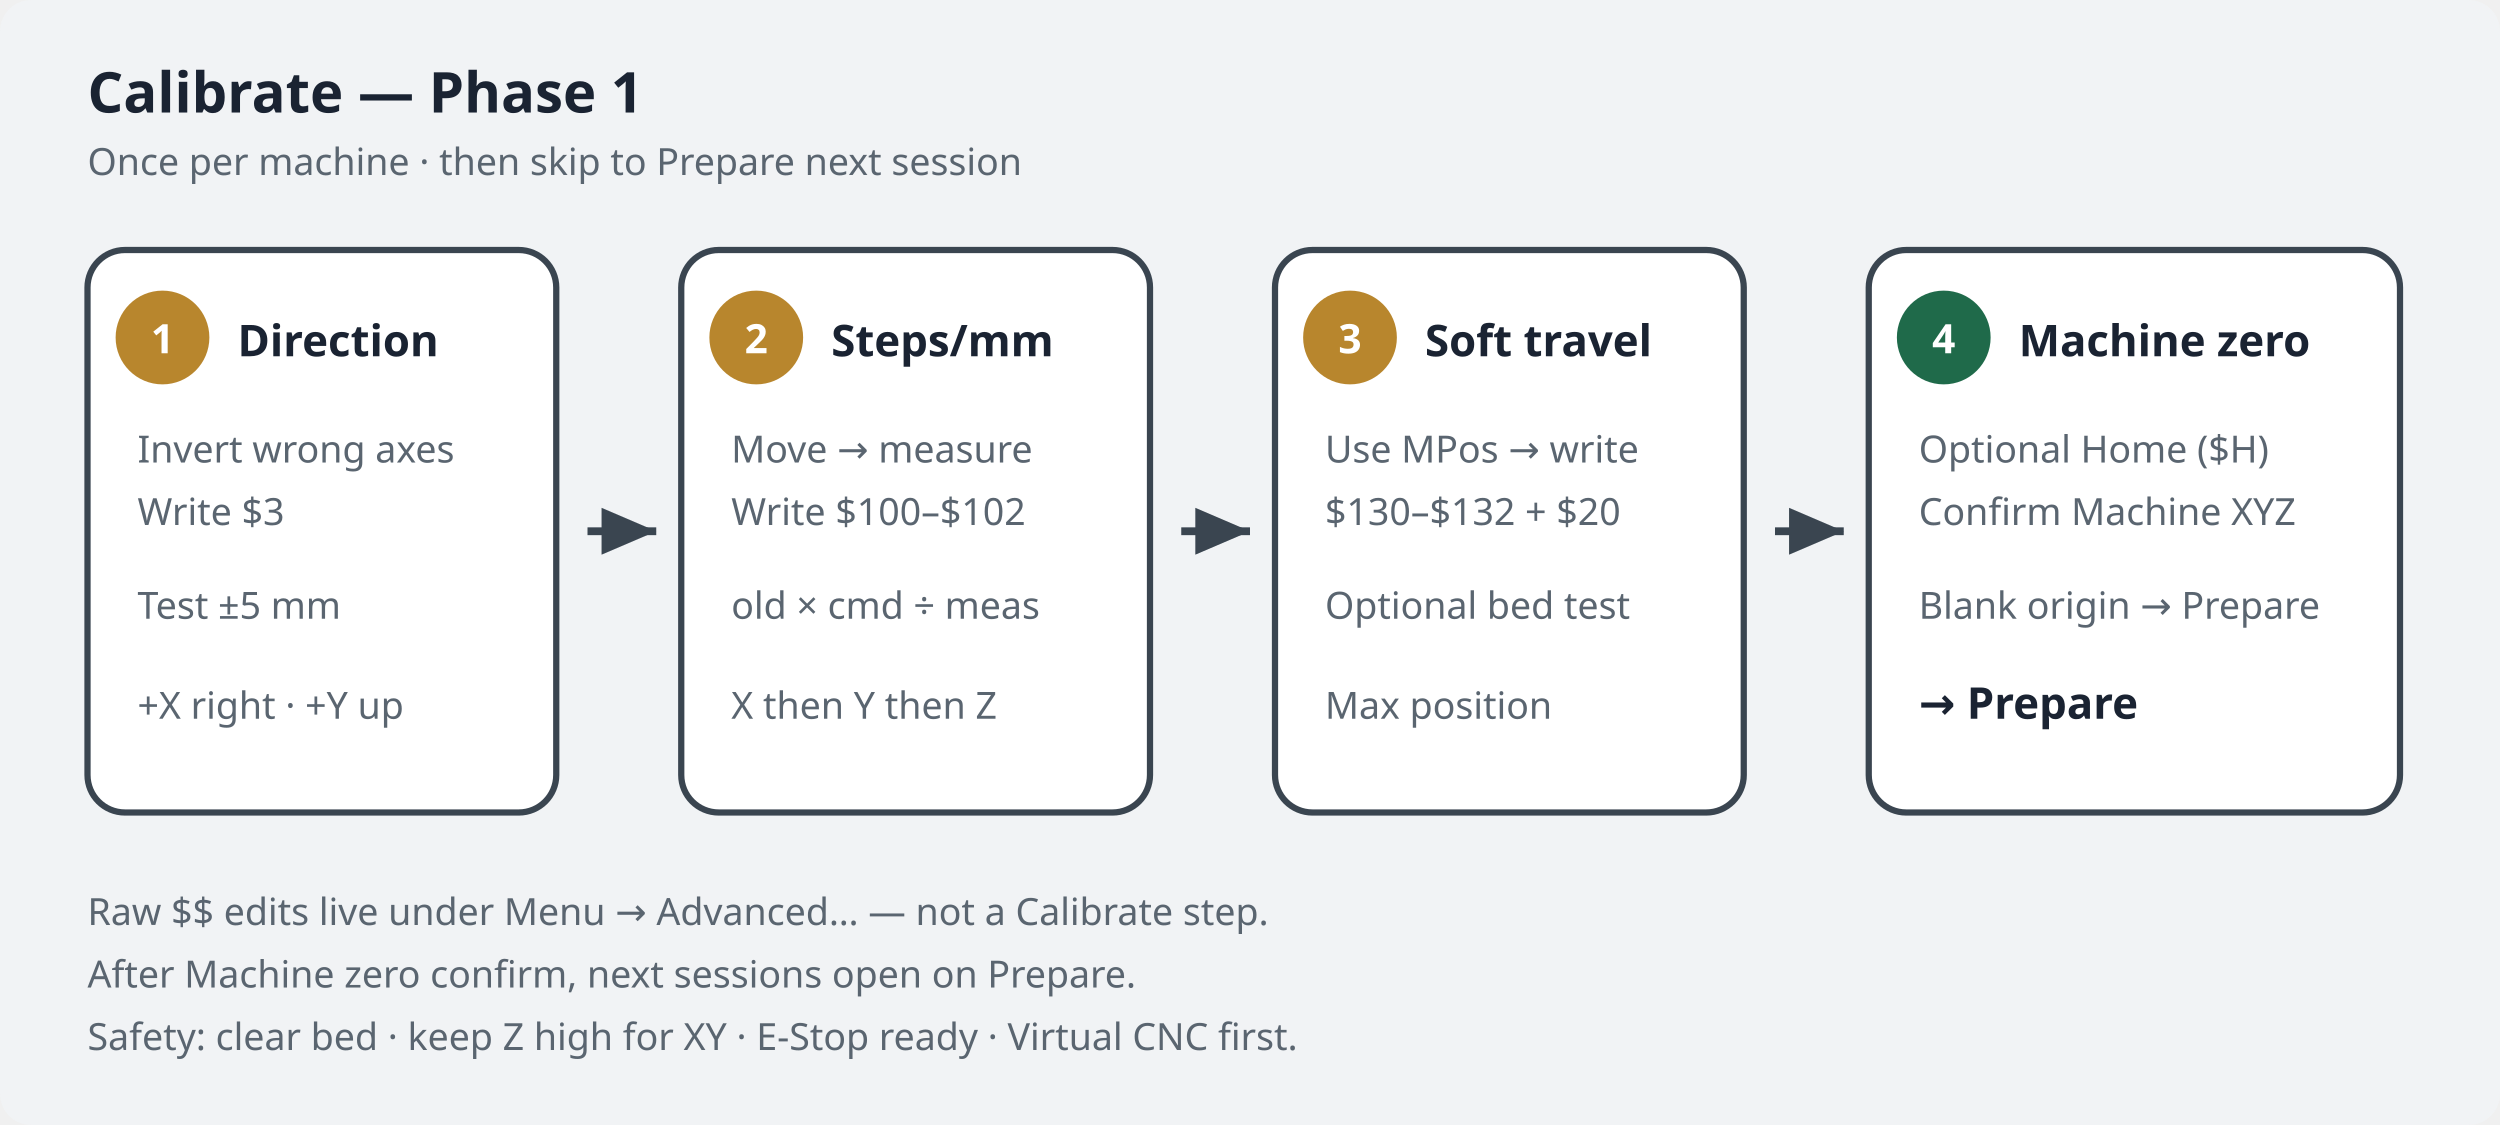
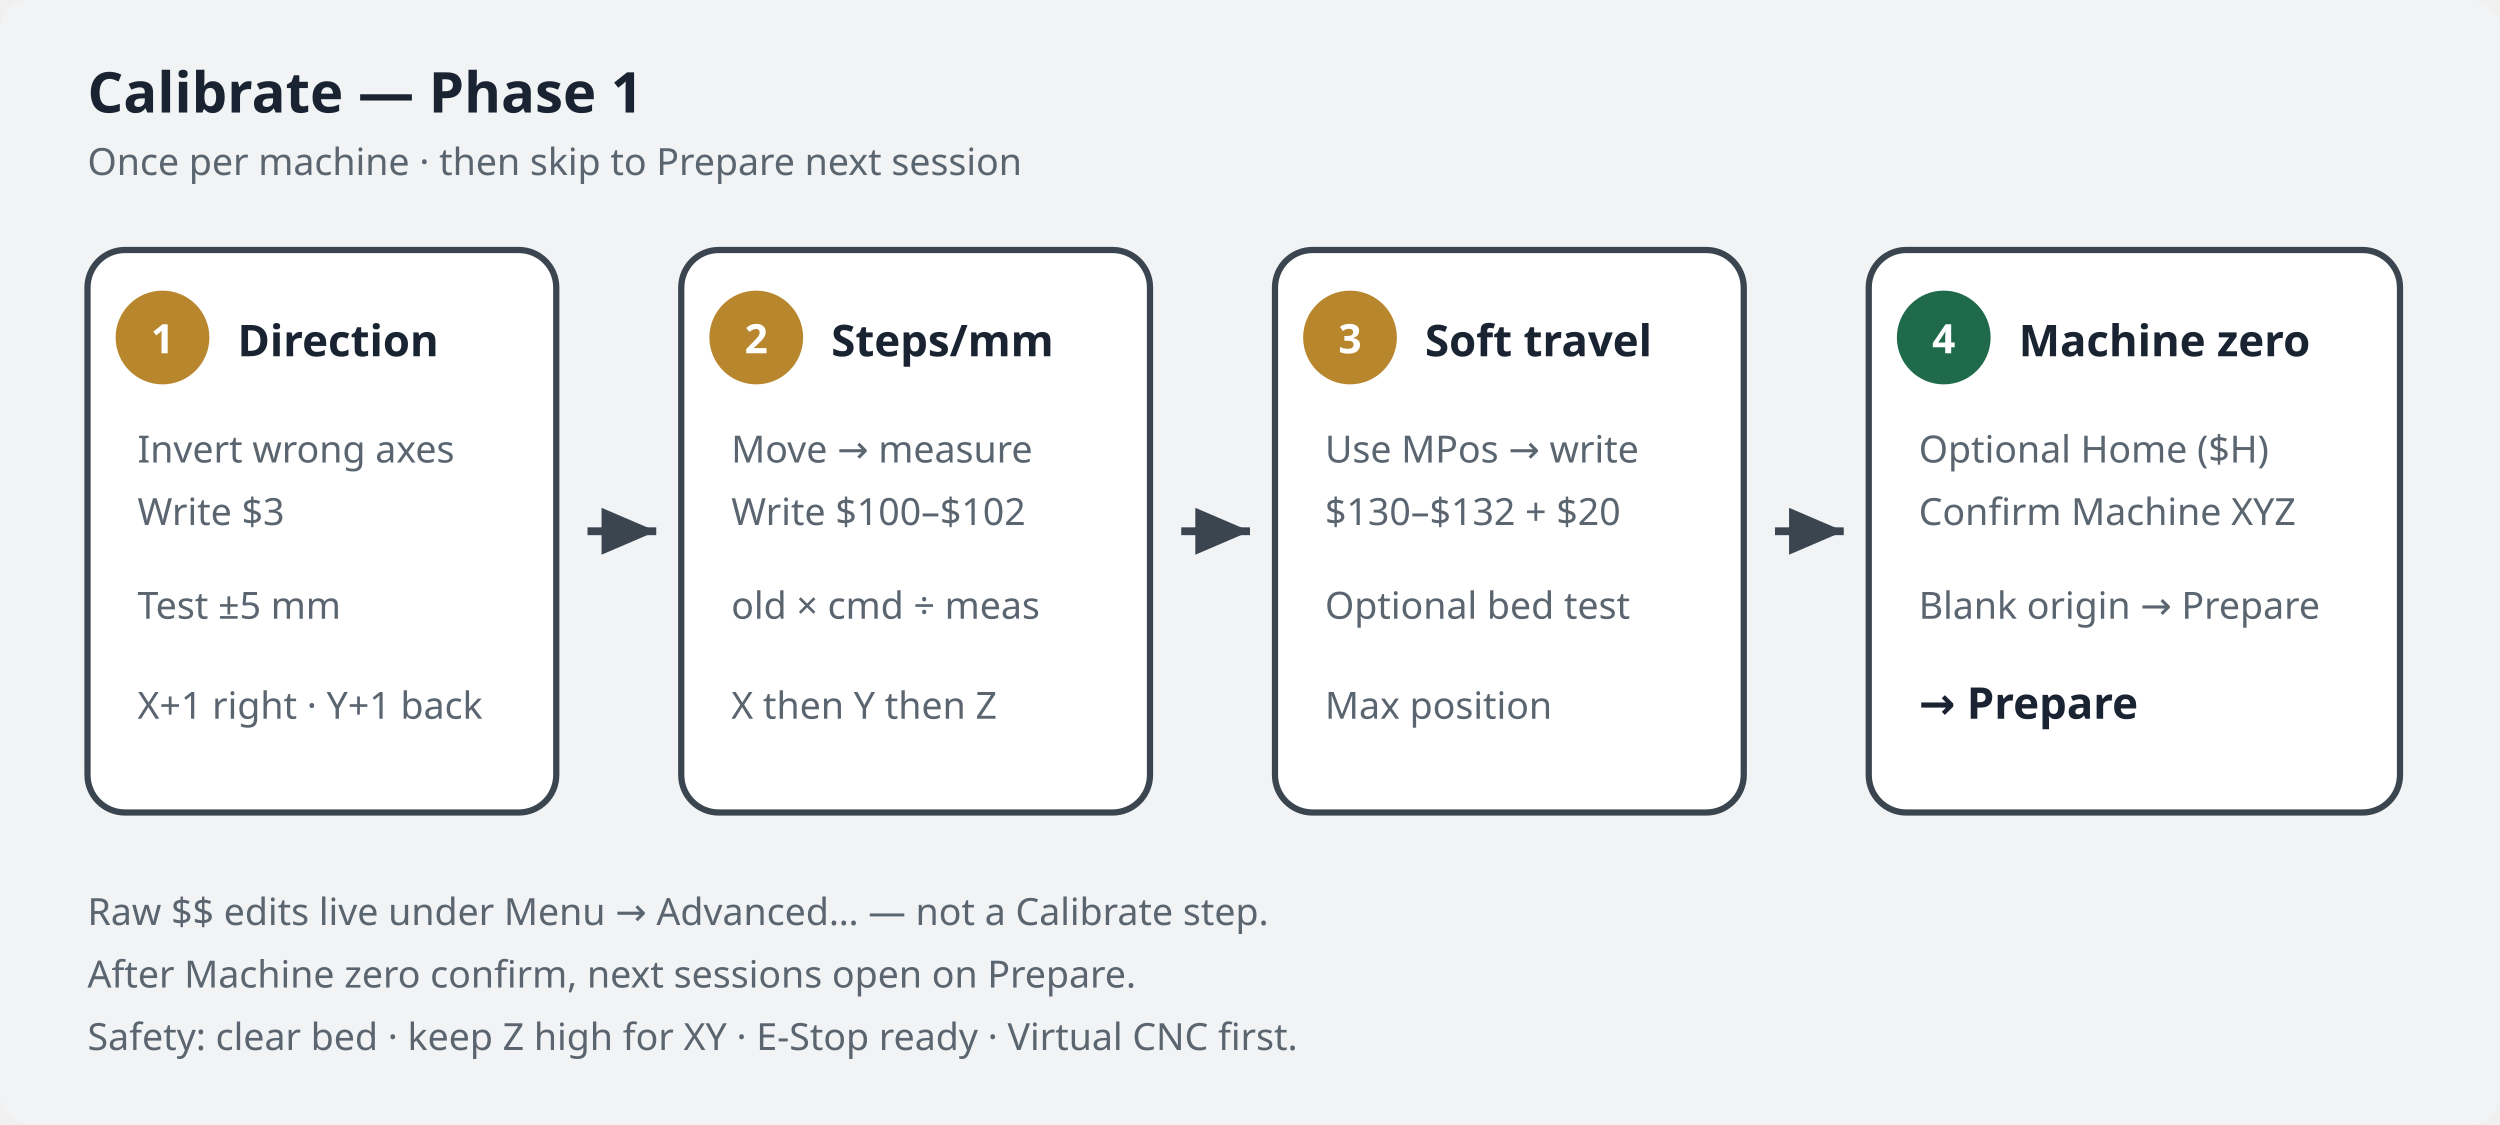
<svg xmlns="http://www.w3.org/2000/svg" viewBox="0 0 800 360" role="img" aria-labelledby="t d">
  <defs>
    <style>
      /* SharpCNC diagram type: UI stack on all text; avoid SVG Times default on .tiny/etc. */
      text, tspan { font-family: "Sora", system-ui, "Segoe UI", sans-serif; }
      .bg { fill: #f1f3f5; }
      .box { fill: #ffffff; stroke: #3a4550; stroke-width: 2; }
      .accent { fill: #b8862d; }
      .ok { fill: #1f6a4a; }
      .lab { font-family: "Sora", system-ui, "Segoe UI", sans-serif; fill: #1a2332; font-size: 14px; }
      .title { font-size: 18px; font-weight: 700; }
      .w { fill: #ffffff; font-family: "Sora", system-ui, "Segoe UI", sans-serif; font-size: 13px; font-weight: 700; }
      .arrow { stroke: #3a4550; stroke-width: 2.5; fill: none; marker-end: url(#a); }
      .tiny { font-size: 12px; fill: #5a6570; }
    </style>
    <marker id="a" markerWidth="9" markerHeight="9" refX="7" refY="3" orient="auto">
      <path d="M0,0 L7,3 L0,6 Z" fill="#3a4550" />
    </marker>
  </defs>
  <rect class="bg" width="800" height="360" rx="10" />
  <text class="lab title" x="28" y="36">Calibrate — Phase 1</text>
  <text class="tiny" x="28" y="56">Once per machine · then skip to Prepare next session</text>
  <rect class="box" x="28" y="80" width="150" height="180" rx="12" />
  <circle class="accent" cx="52" cy="108" r="15" />
  <text class="w" x="52" y="108" text-anchor="middle" dominant-baseline="central">1</text>
  <text class="lab" x="76" y="114" font-weight="700">Direction</text>
  <text class="tiny" x="44" y="148">Invert wrong axes</text>
  <text class="tiny" x="44" y="168">Write $3</text>
  <text class="tiny" x="44" y="198">Test ±5 mm</text>
-   <text class="tiny" x="44" y="230">+X right · +Y up</text>
+   <text class="tiny" x="44" y="230">X+1 right · Y+1 back</text>
  <path class="arrow" d="M188 170 H210" />
  <rect class="box" x="218" y="80" width="150" height="180" rx="12" />
  <circle class="accent" cx="242" cy="108" r="15" />
  <text class="w" x="242" y="108" text-anchor="middle" dominant-baseline="central">2</text>
  <text class="lab" x="266" y="114" font-weight="700">Steps/mm</text>
  <text class="tiny" x="234" y="148">Move → measure</text>
  <text class="tiny" x="234" y="168">Write $100–$102</text>
  <text class="tiny" x="234" y="198">old × cmd ÷ meas</text>
  <text class="tiny" x="234" y="230">X then Y then Z</text>
  <path class="arrow" d="M378 170 H400" />
  <rect class="box" x="408" y="80" width="150" height="180" rx="12" />
  <circle class="accent" cx="432" cy="108" r="15" />
  <text class="w" x="432" y="108" text-anchor="middle" dominant-baseline="central">3</text>
  <text class="lab" x="456" y="114" font-weight="700">Soft travel</text>
  <text class="tiny" x="424" y="148">Use MPos → write</text>
  <text class="tiny" x="424" y="168">$130–$132 + $20</text>
  <text class="tiny" x="424" y="198">Optional bed test</text>
  <text class="tiny" x="424" y="230">Max position</text>
  <path class="arrow" d="M568 170 H590" />
  <rect class="box" x="598" y="80" width="170" height="180" rx="12" />
  <circle class="ok" cx="622" cy="108" r="15" />
  <text class="w" x="622" y="108" text-anchor="middle" dominant-baseline="central">4</text>
  <text class="lab" x="646" y="114" font-weight="700">Machine zero</text>
  <text class="tiny" x="614" y="148">Optional Home ($H)</text>
  <text class="tiny" x="614" y="168">Confirm Machine XYZ</text>
  <text class="tiny" x="614" y="198">Blank origin → Prepare</text>
  <text class="lab" x="614" y="230" font-weight="700" font-size="12">→ Prepare</text>
  <text class="tiny" x="28" y="296">Raw $$ edits live under Menu → Advanced… — not a Calibrate step.</text>
  <text class="tiny" x="28" y="316">After Machine zero confirm, next sessions open on Prepare.</text>
  <text class="tiny" x="28" y="336">Safety: clear bed · keep Z high for XY · E-Stop ready · Virtual CNC first.</text>
</svg>
